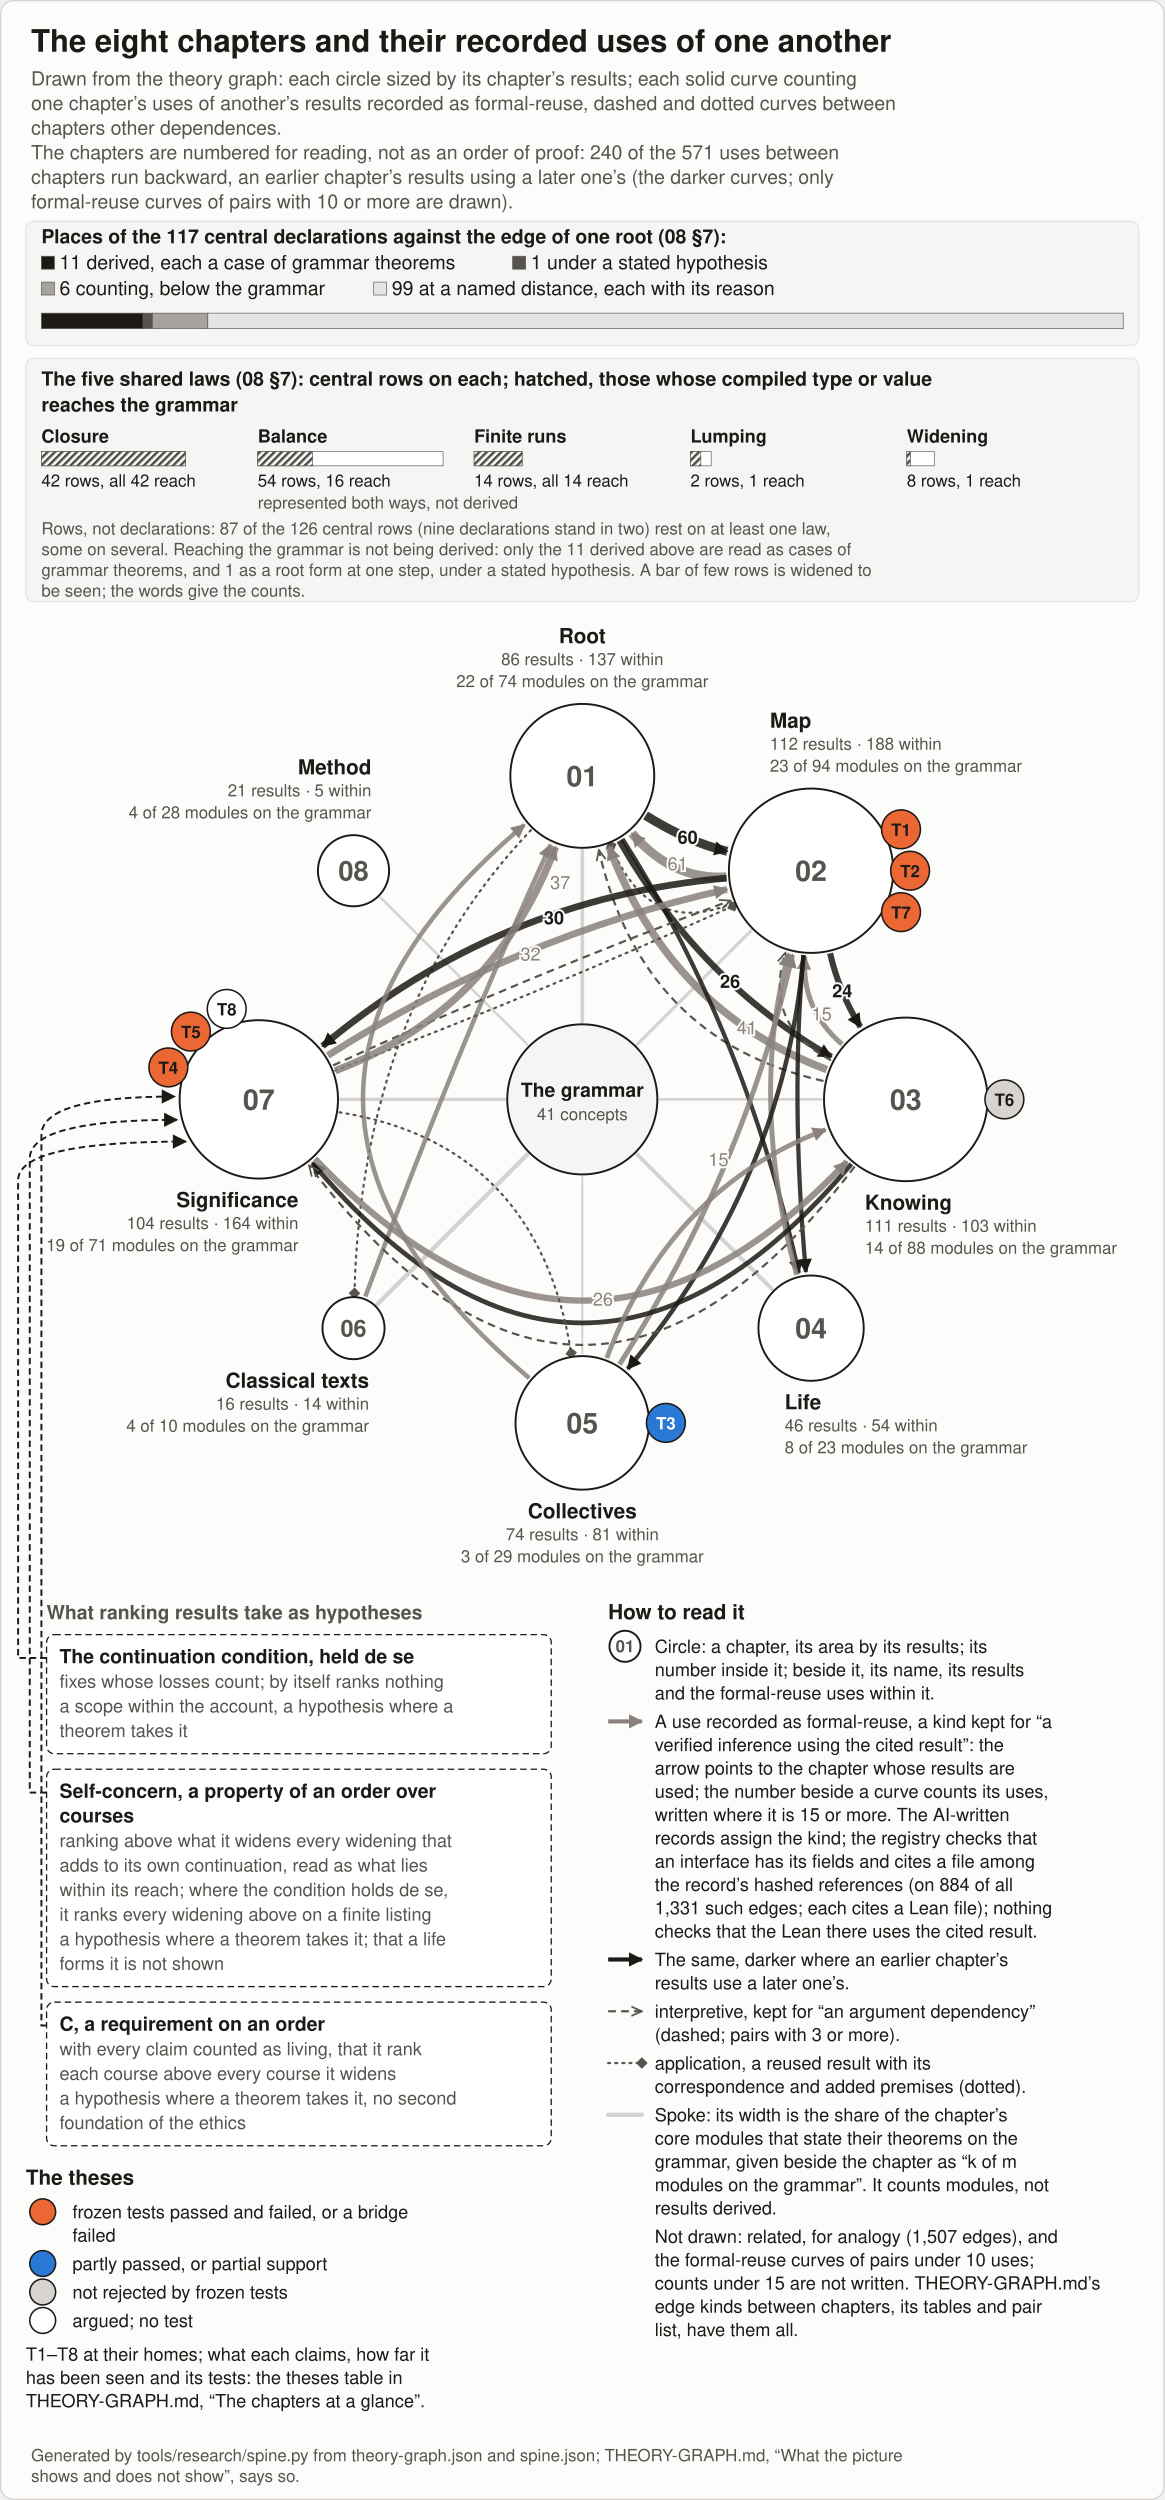
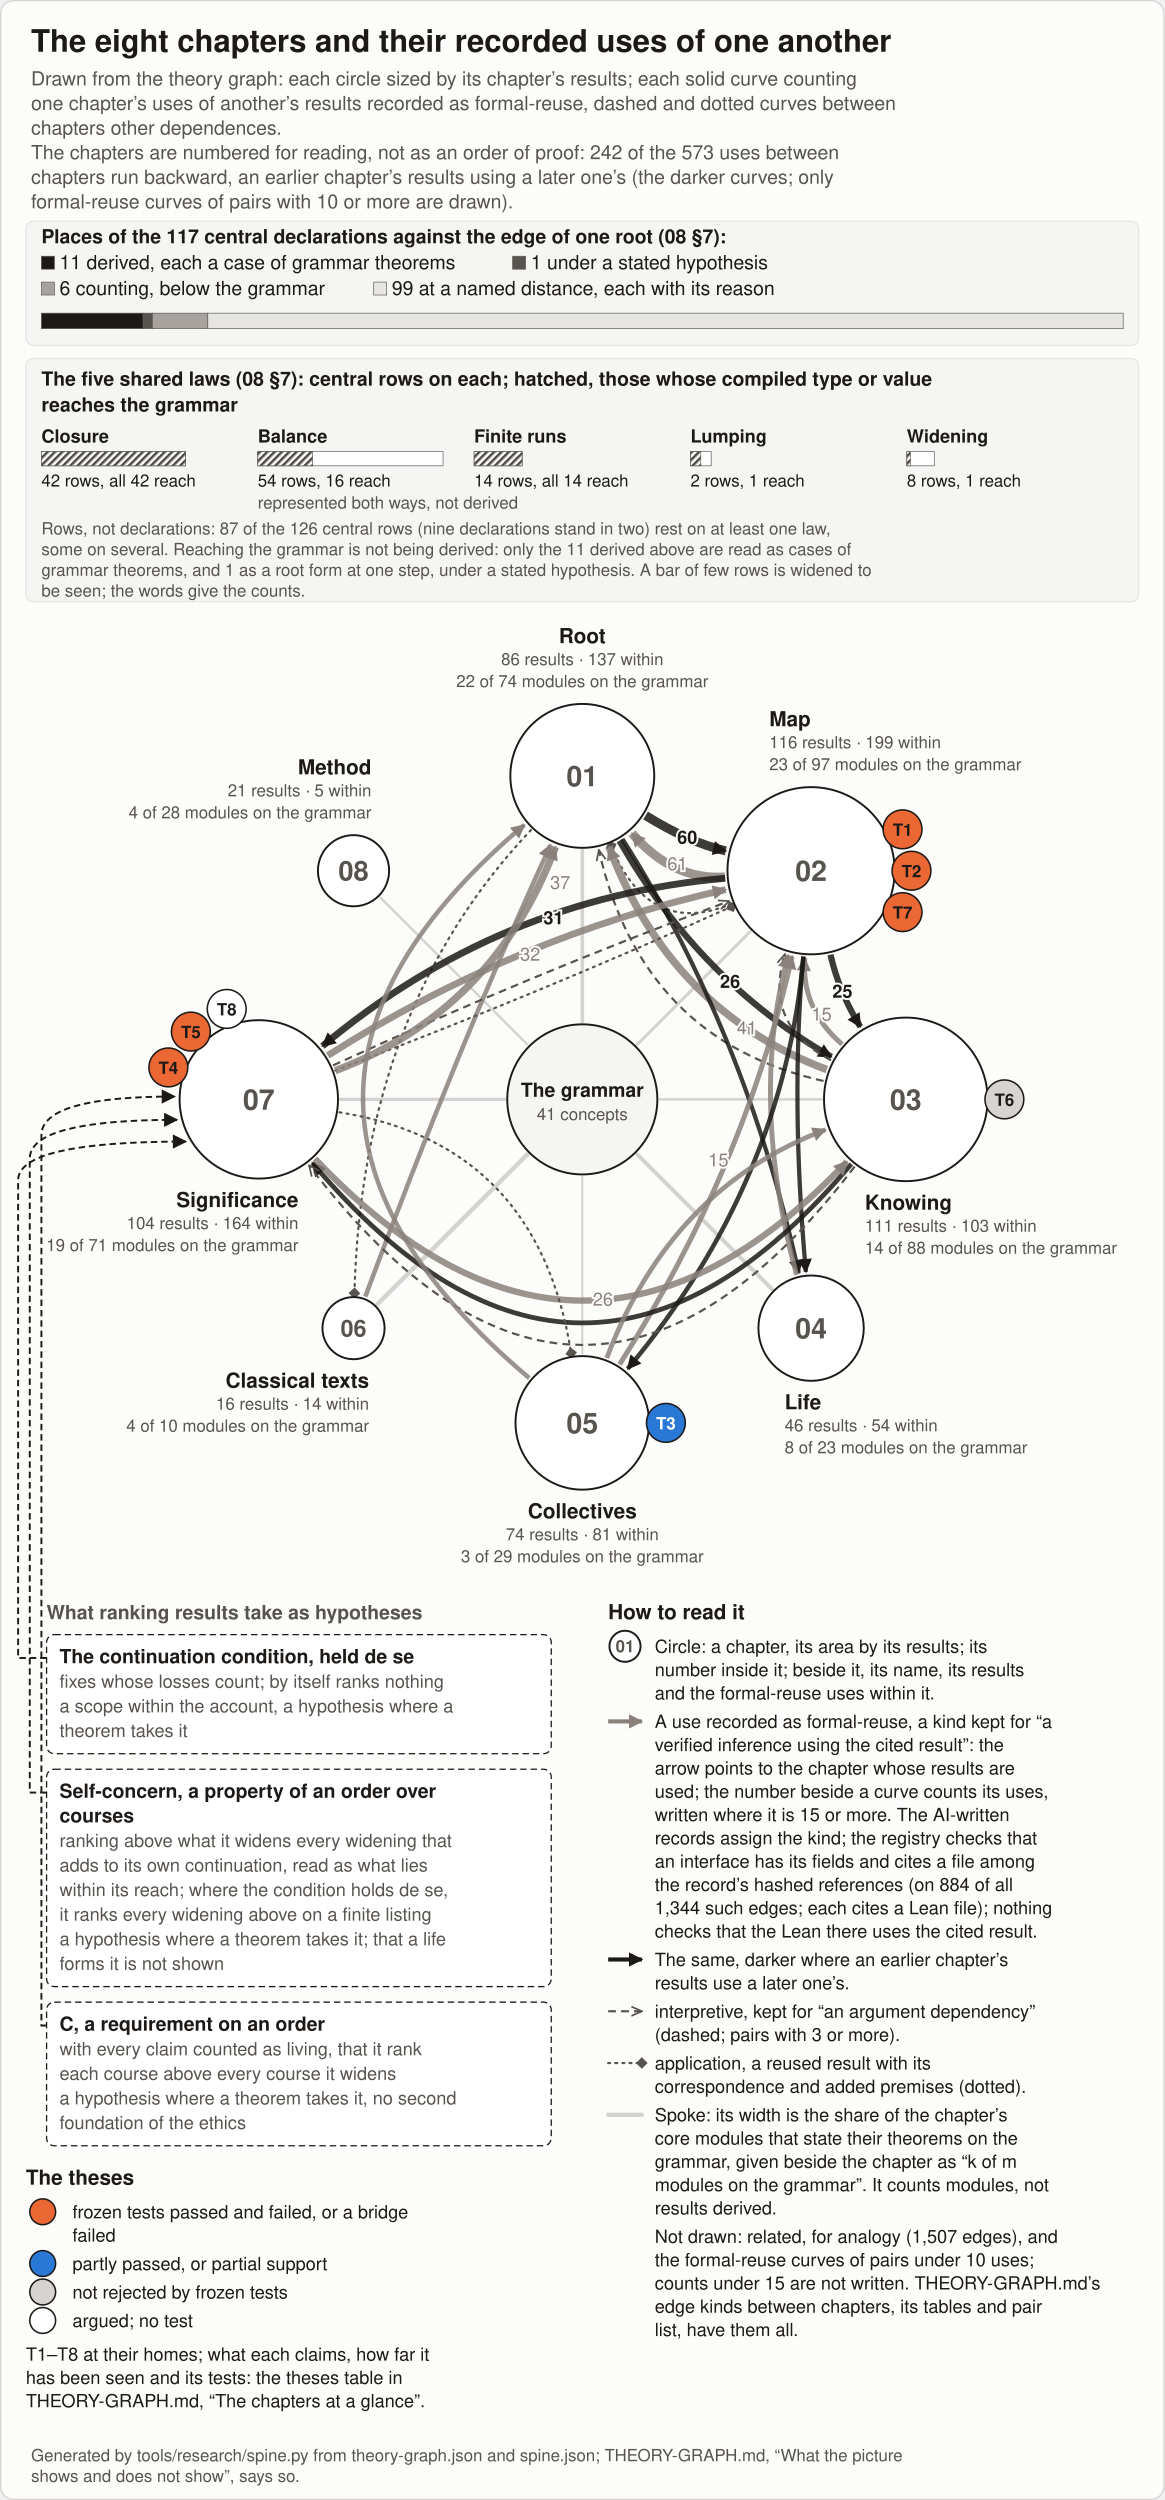
<svg xmlns="http://www.w3.org/2000/svg" viewBox="0 0 900 1932" width="900" height="1932" role="img" aria-labelledby="spine-title spine-desc" font-family="Helvetica, Arial, sans-serif">
  <defs>
    <marker id="fwd" viewBox="0 0 10 10" refX="9" refY="5" markerWidth="11" markerHeight="11" markerUnits="userSpaceOnUse" orient="auto">
      <path d="M0,0 L10,5 L0,10 z" fill="#8a817c" />
    </marker>
    <marker id="back" viewBox="0 0 10 10" refX="9" refY="5" markerWidth="11" markerHeight="11" markerUnits="userSpaceOnUse" orient="auto">
      <path d="M0,0 L10,5 L0,10 z" fill="#1c1917" />
    </marker>
    <marker id="thin" viewBox="0 0 10 10" refX="9" refY="5" markerWidth="9" markerHeight="9" markerUnits="userSpaceOnUse" orient="auto">
      <path d="M0,1 L9,5 L0,9" fill="none" stroke="#57534e" stroke-width="1.5" />
    </marker>
    <marker id="diamond" viewBox="0 0 10 10" refX="5" refY="5" markerWidth="9" markerHeight="9" markerUnits="userSpaceOnUse" orient="auto">
      <path d="M5,0 L10,5 L5,10 L0,5 z" fill="#57534e" />
    </marker>
    <pattern id="reach" width="4" height="4" patternUnits="userSpaceOnUse" patternTransform="rotate(45)">
      <rect width="4" height="4" fill="#ffffff" />
      <rect width="2" height="4" fill="#57534e" />
    </pattern>
  </defs>
  <rect x="0.5" y="0.5" width="899" height="1931" rx="10" fill="#fcfcfb" stroke="#d6d3d1" />
  <text x="24" y="40" font-size="24" font-weight="bold" text-anchor="start" fill="#1c1917">The eight chapters and their recorded uses of one another</text>
  <text x="24" y="66" font-size="15" text-anchor="start" fill="#57534e">Drawn from the theory graph: each circle sized by its chapter’s results; each solid curve counting</text>
  <text x="24" y="85" font-size="15" text-anchor="start" fill="#57534e">one chapter’s uses of another’s results recorded as formal-reuse, dashed and dotted curves between</text>
  <text x="24" y="104" font-size="15" text-anchor="start" fill="#57534e">chapters other dependences.</text>
-   <text x="24" y="123" font-size="15" text-anchor="start" fill="#57534e">The chapters are numbered for reading, not as an order of proof: 240 of the 571 uses between</text>
+   <text x="24" y="123" font-size="15" text-anchor="start" fill="#57534e">The chapters are numbered for reading, not as an order of proof: 242 of the 573 uses between</text>
  <text x="24" y="142" font-size="15" text-anchor="start" fill="#57534e">chapters run backward, an earlier chapter’s results using a later one’s (the darker curves; only</text>
  <text x="24" y="161" font-size="15" text-anchor="start" fill="#57534e">formal-reuse curves of pairs with 10 or more are drawn).</text>
  <rect x="20" y="171" width="860" height="96" rx="6" fill="#f5f5f4" stroke="#e7e5e4" />
  <text x="32" y="188" font-size="15" font-weight="bold" text-anchor="start" fill="#1c1917">Places of the 117 central declarations against the edge of one root (08 §7):</text>
  <rect x="32" y="198" width="10" height="10" fill="#1c1917" stroke="#57534e" stroke-width="0.5" />
  <text x="46" y="208" font-size="15" text-anchor="start" fill="#1c1917">11 derived, each a case of grammar theorems</text>
  <rect x="396.2" y="198" width="10" height="10" fill="#57534e" stroke="#57534e" stroke-width="0.5" />
  <text x="410.2" y="208" font-size="15" text-anchor="start" fill="#1c1917">1 under a stated hypothesis</text>
  <rect x="32" y="218" width="10" height="10" fill="#a8a29e" stroke="#57534e" stroke-width="0.5" />
  <text x="46" y="228" font-size="15" text-anchor="start" fill="#1c1917">6 counting, below the grammar</text>
  <rect x="288.8" y="218" width="10" height="10" fill="#e7e5e4" stroke="#57534e" stroke-width="0.5" />
  <text x="302.8" y="228" font-size="15" text-anchor="start" fill="#1c1917">99 at a named distance, each with its reason</text>
  <rect x="32" y="242" width="78.6" height="12" fill="#1c1917" stroke="#57534e" stroke-width="0.5" />
  <rect x="110.6" y="242" width="7.1" height="12" fill="#57534e" stroke="#57534e" stroke-width="0.5" />
  <rect x="117.7" y="242" width="42.9" height="12" fill="#a8a29e" stroke="#57534e" stroke-width="0.5" />
  <rect x="160.6" y="242" width="707.4" height="12" fill="#e7e5e4" stroke="#57534e" stroke-width="0.5" />
  <rect x="20" y="277" width="860" height="188" rx="6" fill="#f5f5f4" stroke="#e7e5e4" />
  <text x="32" y="298" font-size="15" font-weight="bold" text-anchor="start" fill="#1c1917">The five shared laws (08 §7): central rows on each; hatched, those whose compiled type or value</text>
  <text x="32" y="318" font-size="15" font-weight="bold" text-anchor="start" fill="#1c1917">reaches the grammar</text>
  <text x="32" y="342" font-size="14" font-weight="bold" text-anchor="start" fill="#1c1917">Closure</text>
  <rect x="32" y="349" width="111.4" height="11" fill="#ffffff" stroke="#57534e" stroke-width="0.5" />
  <rect x="32" y="349" width="111.4" height="11" fill="url(#reach)" stroke="#57534e" stroke-width="0.5" />
  <text x="32" y="376" font-size="13" text-anchor="start" fill="#1c1917">42 rows, all 42 reach</text>
  <text x="199.2" y="342" font-size="14" font-weight="bold" text-anchor="start" fill="#1c1917">Balance</text>
  <rect x="199.2" y="349" width="143.2" height="11" fill="#ffffff" stroke="#57534e" stroke-width="0.5" />
  <rect x="199.2" y="349" width="42.4" height="11" fill="url(#reach)" stroke="#57534e" stroke-width="0.5" />
  <text x="199.2" y="376" font-size="13" text-anchor="start" fill="#1c1917">54 rows, 16 reach</text>
  <text x="199.2" y="393" font-size="13" text-anchor="start" fill="#57534e">represented both ways, not derived</text>
  <text x="366.4" y="342" font-size="14" font-weight="bold" text-anchor="start" fill="#1c1917">Finite runs</text>
  <rect x="366.4" y="349" width="37.1" height="11" fill="#ffffff" stroke="#57534e" stroke-width="0.5" />
  <rect x="366.4" y="349" width="37.1" height="11" fill="url(#reach)" stroke="#57534e" stroke-width="0.5" />
  <text x="366.4" y="376" font-size="13" text-anchor="start" fill="#1c1917">14 rows, all 14 reach</text>
  <text x="533.6" y="342" font-size="14" font-weight="bold" text-anchor="start" fill="#1c1917">Lumping</text>
  <rect x="533.6" y="349" width="16" height="11" fill="#ffffff" stroke="#57534e" stroke-width="0.5" />
  <rect x="533.6" y="349" width="8" height="11" fill="url(#reach)" stroke="#57534e" stroke-width="0.5" />
  <text x="533.6" y="376" font-size="13" text-anchor="start" fill="#1c1917">2 rows, 1 reach</text>
  <text x="700.8" y="342" font-size="14" font-weight="bold" text-anchor="start" fill="#1c1917">Widening</text>
  <rect x="700.8" y="349" width="21.2" height="11" fill="#ffffff" stroke="#57534e" stroke-width="0.5" />
  <rect x="700.8" y="349" width="2.7" height="11" fill="url(#reach)" stroke="#57534e" stroke-width="0.5" />
  <text x="700.8" y="376" font-size="13" text-anchor="start" fill="#1c1917">8 rows, 1 reach</text>
  <text x="32" y="413" font-size="13" text-anchor="start" fill="#57534e">Rows, not declarations: 87 of the 126 central rows (nine declarations stand in two) rest on at least one law,</text>
  <text x="32" y="429" font-size="13" text-anchor="start" fill="#57534e">some on several. Reaching the grammar is not being derived: only the 11 derived above are read as cases of</text>
  <text x="32" y="445" font-size="13" text-anchor="start" fill="#57534e">grammar theorems, and 1 as a root form at one step, under a stated hypothesis. A bar of few rows is widened to</text>
  <text x="32" y="461" font-size="13" text-anchor="start" fill="#57534e">be seen; the words give the counts.</text>
  <line x1="450" y1="657.3" x2="450" y2="789.6" stroke="#a8a29e" stroke-opacity="0.45" stroke-width="2.8" stroke-linecap="round" />
-   <line x1="580.5" y1="719.2" x2="492.4" y2="807.2" stroke="#a8a29e" stroke-opacity="0.45" stroke-width="2.5" stroke-linecap="round" />
+   <line x1="579.7" y1="720" x2="492.4" y2="807.2" stroke="#a8a29e" stroke-opacity="0.45" stroke-width="2.4" stroke-linecap="round" />
  <line x1="634.8" y1="849.6" x2="510" y2="849.6" stroke="#a8a29e" stroke-opacity="0.45" stroke-width="2" stroke-linecap="round" />
  <line x1="596.6" y1="996.2" x2="492.4" y2="892.1" stroke="#a8a29e" stroke-opacity="0.45" stroke-width="3.1" stroke-linecap="round" />
  <line x1="450" y1="1046" x2="450" y2="909.6" stroke="#a8a29e" stroke-opacity="0.45" stroke-width="1.6" stroke-linecap="round" />
  <line x1="291.6" y1="1008" x2="407.6" y2="892.1" stroke="#a8a29e" stroke-opacity="0.45" stroke-width="3.4" stroke-linecap="round" />
  <line x1="263.2" y1="849.6" x2="390" y2="849.6" stroke="#a8a29e" stroke-opacity="0.45" stroke-width="2.6" stroke-linecap="round" />
  <line x1="294.1" y1="693.7" x2="407.6" y2="807.2" stroke="#a8a29e" stroke-opacity="0.45" stroke-width="1.9" stroke-linecap="round" />
  <circle cx="450" cy="849.6" r="58" fill="#f5f5f4" stroke="#1c1917" stroke-width="1.5" />
  <text x="450" y="847.6" font-size="15" font-weight="bold" text-anchor="middle" fill="#1c1917">The grammar</text>
  <text x="450" y="865.6" font-size="13" text-anchor="middle" fill="#57534e">41 concepts</text>
-   <path d="M498.9,630.2 Q532.3,651 562,657.9" fill="none" stroke="#1c1917" stroke-opacity="0.85" stroke-width="7" marker-end="url(#back)" />
-   <path d="M561.4,677.6 Q520,680.6 488.4,644" fill="none" stroke="#8a817c" stroke-opacity="0.85" stroke-width="7" marker-end="url(#fwd)" />
-   <path d="M566.3,698 Q501.7,724.9 472.3,653.9" fill="none" stroke="#57534e" stroke-width="1.7" stroke-dasharray="1.5 4" stroke-linecap="round" marker-end="url(#diamond)" />
+   <path d="M498.9,630.2 Q532.3,651 560.9,657.6" fill="none" stroke="#1c1917" stroke-opacity="0.85" stroke-width="7" marker-end="url(#back)" />
+   <path d="M560.3,677.7 Q520,680.6 488.4,644" fill="none" stroke="#8a817c" stroke-opacity="0.85" stroke-width="7" marker-end="url(#fwd)" />
+   <path d="M565.3,698.5 Q501.7,724.9 472.3,653.9" fill="none" stroke="#57534e" stroke-width="1.7" stroke-dasharray="1.5 4" stroke-linecap="round" marker-end="url(#diamond)" />
  <path d="M478.7,649.7 Q541.1,758.6 642.5,816.7" fill="none" stroke="#1c1917" stroke-opacity="0.85" stroke-width="4.9" marker-end="url(#back)" />
  <path d="M639,826.6 Q518.4,781.2 470.7,654.5" fill="none" stroke="#8a817c" stroke-opacity="0.85" stroke-width="5.9" marker-end="url(#fwd)" />
  <path d="M636.4,835.4 Q495.8,803.8 462.8,656.9" fill="none" stroke="#57534e" stroke-width="1.7" stroke-dasharray="6 4" marker-end="url(#thin)" />
  <path d="M481,648.3 Q576,797.5 617.3,983.8" fill="none" stroke="#1c1917" stroke-opacity="0.85" stroke-width="3.3" marker-end="url(#back)" />
  <path d="M410.3,641.5 Q279.7,779.1 273.9,999.4" fill="none" stroke="#57534e" stroke-width="1.7" stroke-dasharray="1.5 4" stroke-linecap="round" marker-end="url(#diamond)" />
  <path d="M282.3,1002 Q353.6,809.7 425.5,652.9" fill="none" stroke="#8a817c" stroke-opacity="0.85" stroke-width="3.5" marker-end="url(#fwd)" />
-   <path d="M641.5,736.7 Q648.6,767.4 664.9,793.5" fill="none" stroke="#1c1917" stroke-opacity="0.85" stroke-width="4.7" marker-end="url(#back)" />
-   <path d="M650.7,807 Q619,779.6 622,739.2" fill="none" stroke="#8a817c" stroke-opacity="0.85" stroke-width="3.9" marker-end="url(#fwd)" />
-   <path d="M642.2,819.4 Q589.5,791.9 606.9,736.3" fill="none" stroke="#57534e" stroke-width="1.7" stroke-dasharray="6 4" marker-end="url(#thin)" />
-   <path d="M620.9,738.1 Q610.8,849.6 622.8,982.9" fill="none" stroke="#1c1917" stroke-opacity="0.85" stroke-width="3.3" marker-end="url(#back)" />
-   <path d="M615.6,985.2 Q578.8,849.6 609.4,737" fill="none" stroke="#8a817c" stroke-opacity="0.85" stroke-width="3.8" marker-end="url(#fwd)" />
-   <path d="M621,738.1 Q605.5,914.1 485.1,1057.8" fill="none" stroke="#1c1917" stroke-opacity="0.85" stroke-width="3.5" marker-end="url(#back)" />
-   <path d="M478.8,1054.4 Q576,901.8 612.4,737.8" fill="none" stroke="#8a817c" stroke-opacity="0.85" stroke-width="3.9" marker-end="url(#fwd)" />
-   <path d="M561.5,678.6 Q385.6,694.1 249.2,808.4" fill="none" stroke="#1c1917" stroke-opacity="0.85" stroke-width="5.2" marker-end="url(#back)" />
-   <path d="M253.3,815.7 Q397.8,723.7 561.9,687.3" fill="none" stroke="#8a817c" stroke-opacity="0.85" stroke-width="5.3" marker-end="url(#fwd)" />
-   <path d="M257.4,823.3 Q410.1,753.3 564.4,696" fill="none" stroke="#57534e" stroke-width="1.7" stroke-dasharray="6 4" marker-end="url(#thin)" />
-   <path d="M259.1,827.3 Q416.2,768 566.2,700.3" fill="none" stroke="#57534e" stroke-width="1.7" stroke-dasharray="1.5 4" stroke-linecap="round" marker-end="url(#diamond)" />
+   <path d="M641.8,737.8 Q648.6,767.4 664.9,793.5" fill="none" stroke="#1c1917" stroke-opacity="0.85" stroke-width="4.8" marker-end="url(#back)" />
+   <path d="M650.7,807 Q619,779.6 621.9,740.3" fill="none" stroke="#8a817c" stroke-opacity="0.85" stroke-width="3.9" marker-end="url(#fwd)" />
+   <path d="M642.2,819.4 Q589.5,791.9 606.6,737.4" fill="none" stroke="#57534e" stroke-width="1.7" stroke-dasharray="6 4" marker-end="url(#thin)" />
+   <path d="M620.8,739.2 Q610.8,849.6 622.8,982.9" fill="none" stroke="#1c1917" stroke-opacity="0.85" stroke-width="3.3" marker-end="url(#back)" />
+   <path d="M615.6,985.2 Q578.8,849.6 609.1,738.1" fill="none" stroke="#8a817c" stroke-opacity="0.85" stroke-width="3.8" marker-end="url(#fwd)" />
+   <path d="M620.9,739.2 Q605.5,914.1 485.1,1057.8" fill="none" stroke="#1c1917" stroke-opacity="0.85" stroke-width="3.5" marker-end="url(#back)" />
+   <path d="M478.8,1054.4 Q576,901.8 612.1,738.9" fill="none" stroke="#8a817c" stroke-opacity="0.85" stroke-width="3.9" marker-end="url(#fwd)" />
+   <path d="M560.4,678.7 Q385.6,694.1 249.2,808.4" fill="none" stroke="#1c1917" stroke-opacity="0.85" stroke-width="5.3" marker-end="url(#back)" />
+   <path d="M253.3,815.7 Q397.8,723.7 560.8,687.5" fill="none" stroke="#8a817c" stroke-opacity="0.85" stroke-width="5.3" marker-end="url(#fwd)" />
+   <path d="M257.4,823.3 Q410.1,753.3 563.4,696.4" fill="none" stroke="#57534e" stroke-width="1.7" stroke-dasharray="6 4" marker-end="url(#thin)" />
+   <path d="M259.1,827.3 Q416.2,768 565.2,700.7" fill="none" stroke="#57534e" stroke-width="1.7" stroke-dasharray="1.5 4" stroke-linecap="round" marker-end="url(#diamond)" />
  <path d="M657.9,899.5 Q450,1145.6 241.4,898.7" fill="none" stroke="#1c1917" stroke-opacity="0.85" stroke-width="3.7" marker-end="url(#back)" />
  <path d="M660.5,901.5 Q450,1177.6 238.9,900.7" fill="none" stroke="#57534e" stroke-width="1.7" stroke-dasharray="6 4" marker-end="url(#thin)" />
  <path d="M243.4,895.5 Q450,1113.6 654.5,897.7" fill="none" stroke="#8a817c" stroke-opacity="0.85" stroke-width="4.9" marker-end="url(#fwd)" />
  <path d="M409,1065 Q154,849.6 405.2,637.5" fill="none" stroke="#8a817c" stroke-opacity="0.85" stroke-width="3.5" marker-end="url(#fwd)" />
  <path d="M468.9,1049.5 Q518.4,918.1 638,873" fill="none" stroke="#8a817c" stroke-opacity="0.85" stroke-width="3.7" marker-end="url(#fwd)" />
  <path d="M259.1,827.4 Q381.6,781.2 429.3,654.5" fill="none" stroke="#8a817c" stroke-opacity="0.85" stroke-width="5.7" marker-end="url(#fwd)" />
  <path d="M262.4,859.6 Q415.5,884.1 441.4,1045.7" fill="none" stroke="#57534e" stroke-width="1.7" stroke-dasharray="1.5 4" stroke-linecap="round" marker-end="url(#diamond)" />
  <circle cx="450" cy="599.6" r="55.6" fill="#ffffff" stroke="#1c1917" stroke-width="1.5" />
  <text x="450" y="607.6" font-size="22" font-weight="bold" text-anchor="middle" fill="#57534e">01</text>
  <text x="450" y="497" font-size="16" font-weight="bold" text-anchor="middle" fill="#1c1917" stroke="#fcfcfb" stroke-width="3" paint-order="stroke">Root</text>
  <text x="450" y="514" font-size="13" text-anchor="middle" fill="#57534e" stroke="#fcfcfb" stroke-width="3" paint-order="stroke">86 results · 137 within</text>
  <text x="450" y="531" font-size="13" text-anchor="middle" fill="#57534e" stroke="#fcfcfb" stroke-width="3" paint-order="stroke">22 of 74 modules on the grammar</text>
-   <circle cx="626.8" cy="672.9" r="63.5" fill="#ffffff" stroke="#1c1917" stroke-width="1.5" />
+   <circle cx="626.8" cy="672.9" r="64.6" fill="#ffffff" stroke="#1c1917" stroke-width="1.5" />
  <text x="626.8" y="680.8" font-size="22" font-weight="bold" text-anchor="middle" fill="#57534e">02</text>
-   <text x="595" y="562.4" font-size="16" font-weight="bold" text-anchor="start" fill="#1c1917" stroke="#fcfcfb" stroke-width="3" paint-order="stroke">Map</text>
-   <text x="595" y="579.4" font-size="13" text-anchor="start" fill="#57534e" stroke="#fcfcfb" stroke-width="3" paint-order="stroke">112 results · 188 within</text>
-   <text x="595" y="596.4" font-size="13" text-anchor="start" fill="#57534e" stroke="#fcfcfb" stroke-width="3" paint-order="stroke">23 of 94 modules on the grammar</text>
+   <text x="594.5" y="561.2" font-size="16" font-weight="bold" text-anchor="start" fill="#1c1917" stroke="#fcfcfb" stroke-width="3" paint-order="stroke">Map</text>
+   <text x="594.5" y="578.2" font-size="13" text-anchor="start" fill="#57534e" stroke="#fcfcfb" stroke-width="3" paint-order="stroke">116 results · 199 within</text>
+   <text x="594.5" y="595.2" font-size="13" text-anchor="start" fill="#57534e" stroke="#fcfcfb" stroke-width="3" paint-order="stroke">23 of 97 modules on the grammar</text>
  <circle cx="700" cy="849.6" r="63.2" fill="#ffffff" stroke="#1c1917" stroke-width="1.5" />
  <text x="700" y="857.6" font-size="22" font-weight="bold" text-anchor="middle" fill="#57534e">03</text>
  <text x="668.4" y="934.9" font-size="16" font-weight="bold" text-anchor="start" fill="#1c1917" stroke="#fcfcfb" stroke-width="3" paint-order="stroke">Knowing</text>
  <text x="668.4" y="951.9" font-size="13" text-anchor="start" fill="#57534e" stroke="#fcfcfb" stroke-width="3" paint-order="stroke">111 results · 103 within</text>
  <text x="668.4" y="968.9" font-size="13" text-anchor="start" fill="#57534e" stroke="#fcfcfb" stroke-width="3" paint-order="stroke">14 of 88 modules on the grammar</text>
  <circle cx="626.8" cy="1026.4" r="40.7" fill="#ffffff" stroke="#1c1917" stroke-width="1.5" />
  <text x="626.8" y="1034.3" font-size="22" font-weight="bold" text-anchor="middle" fill="#57534e">04</text>
  <text x="606.4" y="1089.1" font-size="16" font-weight="bold" text-anchor="start" fill="#1c1917" stroke="#fcfcfb" stroke-width="3" paint-order="stroke">Life</text>
  <text x="606.4" y="1106.1" font-size="13" text-anchor="start" fill="#57534e" stroke="#fcfcfb" stroke-width="3" paint-order="stroke">46 results · 54 within</text>
  <text x="606.4" y="1123.1" font-size="13" text-anchor="start" fill="#57534e" stroke="#fcfcfb" stroke-width="3" paint-order="stroke">8 of 23 modules on the grammar</text>
  <circle cx="450" cy="1099.6" r="51.6" fill="#ffffff" stroke="#1c1917" stroke-width="1.5" />
  <text x="450" y="1107.6" font-size="22" font-weight="bold" text-anchor="middle" fill="#57534e">05</text>
  <text x="450" y="1173.3" font-size="16" font-weight="bold" text-anchor="middle" fill="#1c1917" stroke="#fcfcfb" stroke-width="3" paint-order="stroke">Collectives</text>
  <text x="450" y="1190.3" font-size="13" text-anchor="middle" fill="#57534e" stroke="#fcfcfb" stroke-width="3" paint-order="stroke">74 results · 81 within</text>
  <text x="450" y="1207.3" font-size="13" text-anchor="middle" fill="#57534e" stroke="#fcfcfb" stroke-width="3" paint-order="stroke">3 of 29 modules on the grammar</text>
  <circle cx="273.2" cy="1026.4" r="24" fill="#ffffff" stroke="#1c1917" stroke-width="1.5" />
  <text x="273.2" y="1032.9" font-size="18" font-weight="bold" text-anchor="middle" fill="#57534e">06</text>
  <text x="285.2" y="1072.4" font-size="16" font-weight="bold" text-anchor="end" fill="#1c1917" stroke="#fcfcfb" stroke-width="3" paint-order="stroke">Classical texts</text>
  <text x="285.2" y="1089.4" font-size="13" text-anchor="end" fill="#57534e" stroke="#fcfcfb" stroke-width="3" paint-order="stroke">16 results · 14 within</text>
  <text x="285.2" y="1106.4" font-size="13" text-anchor="end" fill="#57534e" stroke="#fcfcfb" stroke-width="3" paint-order="stroke">4 of 10 modules on the grammar</text>
  <circle cx="200" cy="849.6" r="61.2" fill="#ffffff" stroke="#1c1917" stroke-width="1.5" />
  <text x="200" y="857.6" font-size="22" font-weight="bold" text-anchor="middle" fill="#57534e">07</text>
  <text x="230.6" y="932.8" font-size="16" font-weight="bold" text-anchor="end" fill="#1c1917" stroke="#fcfcfb" stroke-width="3" paint-order="stroke">Significance</text>
  <text x="230.6" y="949.8" font-size="13" text-anchor="end" fill="#57534e" stroke="#fcfcfb" stroke-width="3" paint-order="stroke">104 results · 164 within</text>
  <text x="230.6" y="966.8" font-size="13" text-anchor="end" fill="#57534e" stroke="#fcfcfb" stroke-width="3" paint-order="stroke">19 of 71 modules on the grammar</text>
  <circle cx="273.2" cy="672.9" r="27.5" fill="#ffffff" stroke="#1c1917" stroke-width="1.5" />
  <text x="273.2" y="680.4" font-size="21" font-weight="bold" text-anchor="middle" fill="#57534e">08</text>
  <text x="287" y="598.4" font-size="16" font-weight="bold" text-anchor="end" fill="#1c1917" stroke="#fcfcfb" stroke-width="3" paint-order="stroke">Method</text>
  <text x="287" y="615.4" font-size="13" text-anchor="end" fill="#57534e" stroke="#fcfcfb" stroke-width="3" paint-order="stroke">21 results · 5 within</text>
  <text x="287" y="632.4" font-size="13" text-anchor="end" fill="#57534e" stroke="#fcfcfb" stroke-width="3" paint-order="stroke">4 of 28 modules on the grammar</text>
-   <circle cx="696.3" cy="640.9" r="15" fill="#eb6834" stroke="#1c1917" stroke-width="1.2" />
-   <text x="696.3" y="645.9" font-size="13" font-weight="bold" text-anchor="middle" fill="#1c1917">T1</text>
-   <circle cx="703.3" cy="672.9" r="15" fill="#eb6834" stroke="#1c1917" stroke-width="1.2" />
-   <text x="703.3" y="677.9" font-size="13" font-weight="bold" text-anchor="middle" fill="#1c1917">T2</text>
-   <circle cx="696.3" cy="704.9" r="15" fill="#eb6834" stroke="#1c1917" stroke-width="1.2" />
-   <text x="696.3" y="709.9" font-size="13" font-weight="bold" text-anchor="middle" fill="#1c1917">T7</text>
+   <circle cx="697.5" cy="640.9" r="15" fill="#eb6834" stroke="#1c1917" stroke-width="1.2" />
+   <text x="697.5" y="645.9" font-size="13" font-weight="bold" text-anchor="middle" fill="#1c1917">T1</text>
+   <circle cx="704.4" cy="672.9" r="15" fill="#eb6834" stroke="#1c1917" stroke-width="1.2" />
+   <text x="704.4" y="677.9" font-size="13" font-weight="bold" text-anchor="middle" fill="#1c1917">T2</text>
+   <circle cx="697.5" cy="704.9" r="15" fill="#eb6834" stroke="#1c1917" stroke-width="1.2" />
+   <text x="697.5" y="709.9" font-size="13" font-weight="bold" text-anchor="middle" fill="#1c1917">T7</text>
  <circle cx="514.6" cy="1099.6" r="15" fill="#2a78d6" stroke="#1c1917" stroke-width="1.2" />
  <text x="514.6" y="1104.6" font-size="13" font-weight="bold" text-anchor="middle" fill="#ffffff">T3</text>
  <circle cx="130.1" cy="824.9" r="15" fill="#eb6834" stroke="#1c1917" stroke-width="1.2" />
  <text x="130.1" y="829.9" font-size="13" font-weight="bold" text-anchor="middle" fill="#1c1917">T4</text>
  <circle cx="147.5" cy="797.2" r="15" fill="#eb6834" stroke="#1c1917" stroke-width="1.2" />
  <text x="147.5" y="802.2" font-size="13" font-weight="bold" text-anchor="middle" fill="#1c1917">T5</text>
  <circle cx="175.2" cy="779.7" r="15" fill="#ffffff" stroke="#1c1917" stroke-width="1.2" />
  <text x="175.2" y="784.7" font-size="13" font-weight="bold" text-anchor="middle" fill="#1c1917">T8</text>
  <circle cx="776.2" cy="849.6" r="15" fill="#d6d3d1" stroke="#1c1917" stroke-width="1.2" />
  <text x="776.2" y="854.6" font-size="13" font-weight="bold" text-anchor="middle" fill="#1c1917">T6</text>
-   <text x="523.7" y="672.5" font-size="14" text-anchor="middle" fill="#8a817c" stroke="#fcfcfb" stroke-width="3" paint-order="stroke">61</text>
-   <text x="531.4" y="652" font-size="14" font-weight="bold" text-anchor="middle" fill="#1c1917" stroke="#fcfcfb" stroke-width="3" paint-order="stroke">60</text>
+   <text x="523.5" y="672.5" font-size="14" text-anchor="middle" fill="#8a817c" stroke="#fcfcfb" stroke-width="3" paint-order="stroke">61</text>
+   <text x="531.1" y="652" font-size="14" font-weight="bold" text-anchor="middle" fill="#1c1917" stroke="#fcfcfb" stroke-width="3" paint-order="stroke">60</text>
  <text x="577.2" y="799.3" font-size="14" text-anchor="middle" fill="#8a817c" stroke="#fcfcfb" stroke-width="3" paint-order="stroke">41</text>
  <text x="432.9" y="687" font-size="14" text-anchor="middle" fill="#8a817c" stroke="#fcfcfb" stroke-width="3" paint-order="stroke">37</text>
-   <text x="410" y="742.3" font-size="14" text-anchor="middle" fill="#8a817c" stroke="#fcfcfb" stroke-width="3" paint-order="stroke">32</text>
-   <text x="428.1" y="714.2" font-size="14" font-weight="bold" text-anchor="middle" fill="#1c1917" stroke="#fcfcfb" stroke-width="3" paint-order="stroke">30</text>
+   <text x="409.7" y="742.4" font-size="14" text-anchor="middle" fill="#8a817c" stroke="#fcfcfb" stroke-width="3" paint-order="stroke">32</text>
+   <text x="427.7" y="714.2" font-size="14" font-weight="bold" text-anchor="middle" fill="#1c1917" stroke="#fcfcfb" stroke-width="3" paint-order="stroke">31</text>
  <text x="564.2" y="763.4" font-size="14" font-weight="bold" text-anchor="middle" fill="#1c1917" stroke="#fcfcfb" stroke-width="3" paint-order="stroke">26</text>
  <text x="465.9" y="1009" font-size="14" text-anchor="middle" fill="#8a817c" stroke="#fcfcfb" stroke-width="3" paint-order="stroke">26</text>
-   <text x="650.9" y="770.7" font-size="14" font-weight="bold" text-anchor="middle" fill="#1c1917" stroke="#fcfcfb" stroke-width="3" paint-order="stroke">24</text>
-   <text x="635" y="788.5" font-size="14" text-anchor="middle" fill="#8a817c" stroke="#fcfcfb" stroke-width="3" paint-order="stroke">15</text>
-   <text x="555.2" y="901.1" font-size="14" text-anchor="middle" fill="#8a817c" stroke="#fcfcfb" stroke-width="3" paint-order="stroke">15</text>
+   <text x="651" y="771" font-size="14" font-weight="bold" text-anchor="middle" fill="#1c1917" stroke="#fcfcfb" stroke-width="3" paint-order="stroke">25</text>
+   <text x="634.9" y="788.7" font-size="14" text-anchor="middle" fill="#8a817c" stroke="#fcfcfb" stroke-width="3" paint-order="stroke">15</text>
+   <text x="555.2" y="901.4" font-size="14" text-anchor="middle" fill="#8a817c" stroke="#fcfcfb" stroke-width="3" paint-order="stroke">15</text>
  <text x="36" y="1251.3" font-size="15" font-weight="bold" text-anchor="start" fill="#57534e">What ranking results take as hypotheses</text>
  <rect x="36" y="1263.256" width="390" height="92" rx="6" fill="#ffffff" stroke="#1c1917" stroke-dasharray="5 3" />
  <text x="46" y="1285.3" font-size="15" font-weight="bold" text-anchor="start" fill="#1c1917">The continuation condition, held de se</text>
  <text x="46" y="1304.3" font-size="14" text-anchor="start" fill="#57534e">fixes whose losses count; by itself ranks nothing</text>
  <text x="46" y="1323.3" font-size="14" text-anchor="start" fill="#57534e">a scope within the account, a hypothesis where a</text>
  <text x="46" y="1342.3" font-size="14" text-anchor="start" fill="#57534e">theorem takes it</text>
  <path d="M36,1281.3 L14,1281.3 L14,912.2 Q14,882.2 143.5,882.2" fill="none" stroke="#1c1917" stroke-width="1.5" stroke-dasharray="5 3" marker-end="url(#back)" />
  <rect x="36" y="1367.256" width="390" height="168" rx="6" fill="#ffffff" stroke="#1c1917" stroke-dasharray="5 3" />
  <text x="46" y="1389.3" font-size="15" font-weight="bold" text-anchor="start" fill="#1c1917">Self-concern, a property of an order over</text>
  <text x="46" y="1408.3" font-size="15" font-weight="bold" text-anchor="start" fill="#1c1917">courses</text>
  <text x="46" y="1427.3" font-size="14" text-anchor="start" fill="#57534e">ranking above what it widens every widening that</text>
  <text x="46" y="1446.3" font-size="14" text-anchor="start" fill="#57534e">adds to its own continuation, read as what lies</text>
  <text x="46" y="1465.3" font-size="14" text-anchor="start" fill="#57534e">within its reach; where the condition holds de se,</text>
  <text x="46" y="1484.3" font-size="14" text-anchor="start" fill="#57534e">it ranks every widening above on a finite listing</text>
  <text x="46" y="1503.3" font-size="14" text-anchor="start" fill="#57534e">a hypothesis where a theorem takes it; that a life</text>
  <text x="46" y="1522.3" font-size="14" text-anchor="start" fill="#57534e">forms it is not shown</text>
  <path d="M36,1385.3 L23,1385.3 L23,895.4 Q23,865.4 136.7,865.4" fill="none" stroke="#1c1917" stroke-width="1.5" stroke-dasharray="5 3" marker-end="url(#back)" />
  <rect x="36" y="1547.256" width="390" height="111" rx="6" fill="#ffffff" stroke="#1c1917" stroke-dasharray="5 3" />
  <text x="46" y="1569.3" font-size="15" font-weight="bold" text-anchor="start" fill="#1c1917">C, a requirement on an order</text>
  <text x="46" y="1588.3" font-size="14" text-anchor="start" fill="#57534e">with every claim counted as living, that it rank</text>
  <text x="46" y="1607.3" font-size="14" text-anchor="start" fill="#57534e">each course above every course it widens</text>
  <text x="46" y="1626.3" font-size="14" text-anchor="start" fill="#57534e">a hypothesis where a theorem takes it, no second</text>
  <text x="46" y="1645.3" font-size="14" text-anchor="start" fill="#57534e">foundation of the ethics</text>
  <path d="M36,1565.3 L32,1565.3 L32,877.4 Q32,847.4 134.9,847.4" fill="none" stroke="#1c1917" stroke-width="1.5" stroke-dasharray="5 3" marker-end="url(#back)" />
  <text x="20" y="1688.3" font-size="16" font-weight="bold" text-anchor="start" fill="#1c1917">The theses</text>
  <circle cx="33" cy="1709.256" r="10" fill="#eb6834" stroke="#1c1917" stroke-width="1.2" />
  <text x="56" y="1714.3" font-size="14" text-anchor="start" fill="#1c1917">frozen tests passed and failed, or a bridge</text>
  <text x="56" y="1732.3" font-size="14" text-anchor="start" fill="#1c1917">failed</text>
  <circle cx="33" cy="1749.256" r="10" fill="#2a78d6" stroke="#1c1917" stroke-width="1.2" />
  <text x="56" y="1754.3" font-size="14" text-anchor="start" fill="#1c1917">partly passed, or partial support</text>
  <circle cx="33" cy="1771.256" r="10" fill="#d6d3d1" stroke="#1c1917" stroke-width="1.2" />
  <text x="56" y="1776.3" font-size="14" text-anchor="start" fill="#1c1917">not rejected by frozen tests</text>
  <circle cx="33" cy="1793.256" r="10" fill="#ffffff" stroke="#1c1917" stroke-width="1.2" />
  <text x="56" y="1798.3" font-size="14" text-anchor="start" fill="#1c1917">argued; no test</text>
  <text x="20" y="1824.3" font-size="14" text-anchor="start" fill="#1c1917">T1–T8 at their homes; what each claims, how far it</text>
  <text x="20" y="1842.3" font-size="14" text-anchor="start" fill="#1c1917">has been seen and its tests: the theses table in</text>
  <text x="20" y="1860.3" font-size="14" text-anchor="start" fill="#1c1917">THEORY-GRAPH.md, “The chapters at a glance”.</text>
  <text x="470" y="1251.3" font-size="16" font-weight="bold" text-anchor="start" fill="#1c1917">How to read it</text>
  <circle cx="483" cy="1272.256" r="12" fill="#ffffff" stroke="#1c1917" stroke-width="1.5" />
  <text x="483" y="1276.8" font-size="13" font-weight="bold" text-anchor="middle" fill="#57534e">01</text>
  <text x="506" y="1277.3" font-size="14" text-anchor="start" fill="#1c1917">Circle: a chapter, its area by its results; its</text>
  <text x="506" y="1295.3" font-size="14" text-anchor="start" fill="#1c1917">number inside it; beside it, its name, its results</text>
  <text x="506" y="1313.3" font-size="14" text-anchor="start" fill="#1c1917">and the formal-reuse uses within it.</text>
  <line x1="470" y1="1330.3" x2="496" y2="1330.3" stroke="#8a817c" stroke-width="3.2" marker-end="url(#fwd)" />
  <text x="506" y="1335.3" font-size="14" text-anchor="start" fill="#1c1917">A use recorded as formal-reuse, a kind kept for “a</text>
  <text x="506" y="1353.3" font-size="14" text-anchor="start" fill="#1c1917">verified inference using the cited result”: the</text>
  <text x="506" y="1371.3" font-size="14" text-anchor="start" fill="#1c1917">arrow points to the chapter whose results are</text>
  <text x="506" y="1389.3" font-size="14" text-anchor="start" fill="#1c1917">used; the number beside a curve counts its uses,</text>
  <text x="506" y="1407.3" font-size="14" text-anchor="start" fill="#1c1917">written where it is 15 or more. The AI-written</text>
  <text x="506" y="1425.3" font-size="14" text-anchor="start" fill="#1c1917">records assign the kind; the registry checks that</text>
  <text x="506" y="1443.3" font-size="14" text-anchor="start" fill="#1c1917">an interface has its fields and cites a file among</text>
  <text x="506" y="1461.3" font-size="14" text-anchor="start" fill="#1c1917">the record’s hashed references (on 884 of all</text>
-   <text x="506" y="1479.3" font-size="14" text-anchor="start" fill="#1c1917">1,331 such edges; each cites a Lean file); nothing</text>
+   <text x="506" y="1479.3" font-size="14" text-anchor="start" fill="#1c1917">1,344 such edges; each cites a Lean file); nothing</text>
  <text x="506" y="1497.3" font-size="14" text-anchor="start" fill="#1c1917">checks that the Lean there uses the cited result.</text>
  <line x1="470" y1="1514.3" x2="496" y2="1514.3" stroke="#1c1917" stroke-width="3.2" marker-end="url(#back)" />
  <text x="506" y="1519.3" font-size="14" text-anchor="start" fill="#1c1917">The same, darker where an earlier chapter’s</text>
  <text x="506" y="1537.3" font-size="14" text-anchor="start" fill="#1c1917">results use a later one’s.</text>
  <line x1="470" y1="1554.3" x2="496" y2="1554.3" stroke="#57534e" stroke-width="1.7" stroke-dasharray="6 4" marker-end="url(#thin)" />
  <text x="506" y="1559.3" font-size="14" text-anchor="start" fill="#1c1917">interpretive, kept for “an argument dependency”</text>
  <text x="506" y="1577.3" font-size="14" text-anchor="start" fill="#1c1917">(dashed; pairs with 3 or more).</text>
  <line x1="470" y1="1594.3" x2="496" y2="1594.3" stroke="#57534e" stroke-width="1.7" stroke-dasharray="1.5 4" stroke-linecap="round" marker-end="url(#diamond)" />
  <text x="506" y="1599.3" font-size="14" text-anchor="start" fill="#1c1917">application, a reused result with its</text>
  <text x="506" y="1617.3" font-size="14" text-anchor="start" fill="#1c1917">correspondence and added premises (dotted).</text>
  <line x1="470" y1="1634.3" x2="496" y2="1634.3" stroke="#a8a29e" stroke-opacity="0.45" stroke-width="3.4" stroke-linecap="round" />
  <text x="506" y="1639.3" font-size="14" text-anchor="start" fill="#1c1917">Spoke: its width is the share of the chapter’s</text>
  <text x="506" y="1657.3" font-size="14" text-anchor="start" fill="#1c1917">core modules that state their theorems on the</text>
  <text x="506" y="1675.3" font-size="14" text-anchor="start" fill="#1c1917">grammar, given beside the chapter as “k of m</text>
  <text x="506" y="1693.3" font-size="14" text-anchor="start" fill="#1c1917">modules on the grammar”. It counts modules, not</text>
  <text x="506" y="1711.3" font-size="14" text-anchor="start" fill="#1c1917">results derived.</text>
  <text x="506" y="1733.3" font-size="14" text-anchor="start" fill="#1c1917">Not drawn: related, for analogy (1,507 edges), and</text>
  <text x="506" y="1751.3" font-size="14" text-anchor="start" fill="#1c1917">the formal-reuse curves of pairs under 10 uses;</text>
  <text x="506" y="1769.3" font-size="14" text-anchor="start" fill="#1c1917">counts under 15 are not written. THEORY-GRAPH.md’s</text>
  <text x="506" y="1787.3" font-size="14" text-anchor="start" fill="#1c1917">edge kinds between chapters, its tables and pair</text>
  <text x="506" y="1805.3" font-size="14" text-anchor="start" fill="#1c1917">list, have them all.</text>
  <text x="24" y="1902" font-size="13" text-anchor="start" fill="#57534e">Generated by tools/research/spine.py from theory-graph.json and spine.json; THEORY-GRAPH.md, “What the picture</text>
  <text x="24" y="1918" font-size="13" text-anchor="start" fill="#57534e">shows and does not show”, says so.</text>
</svg>
